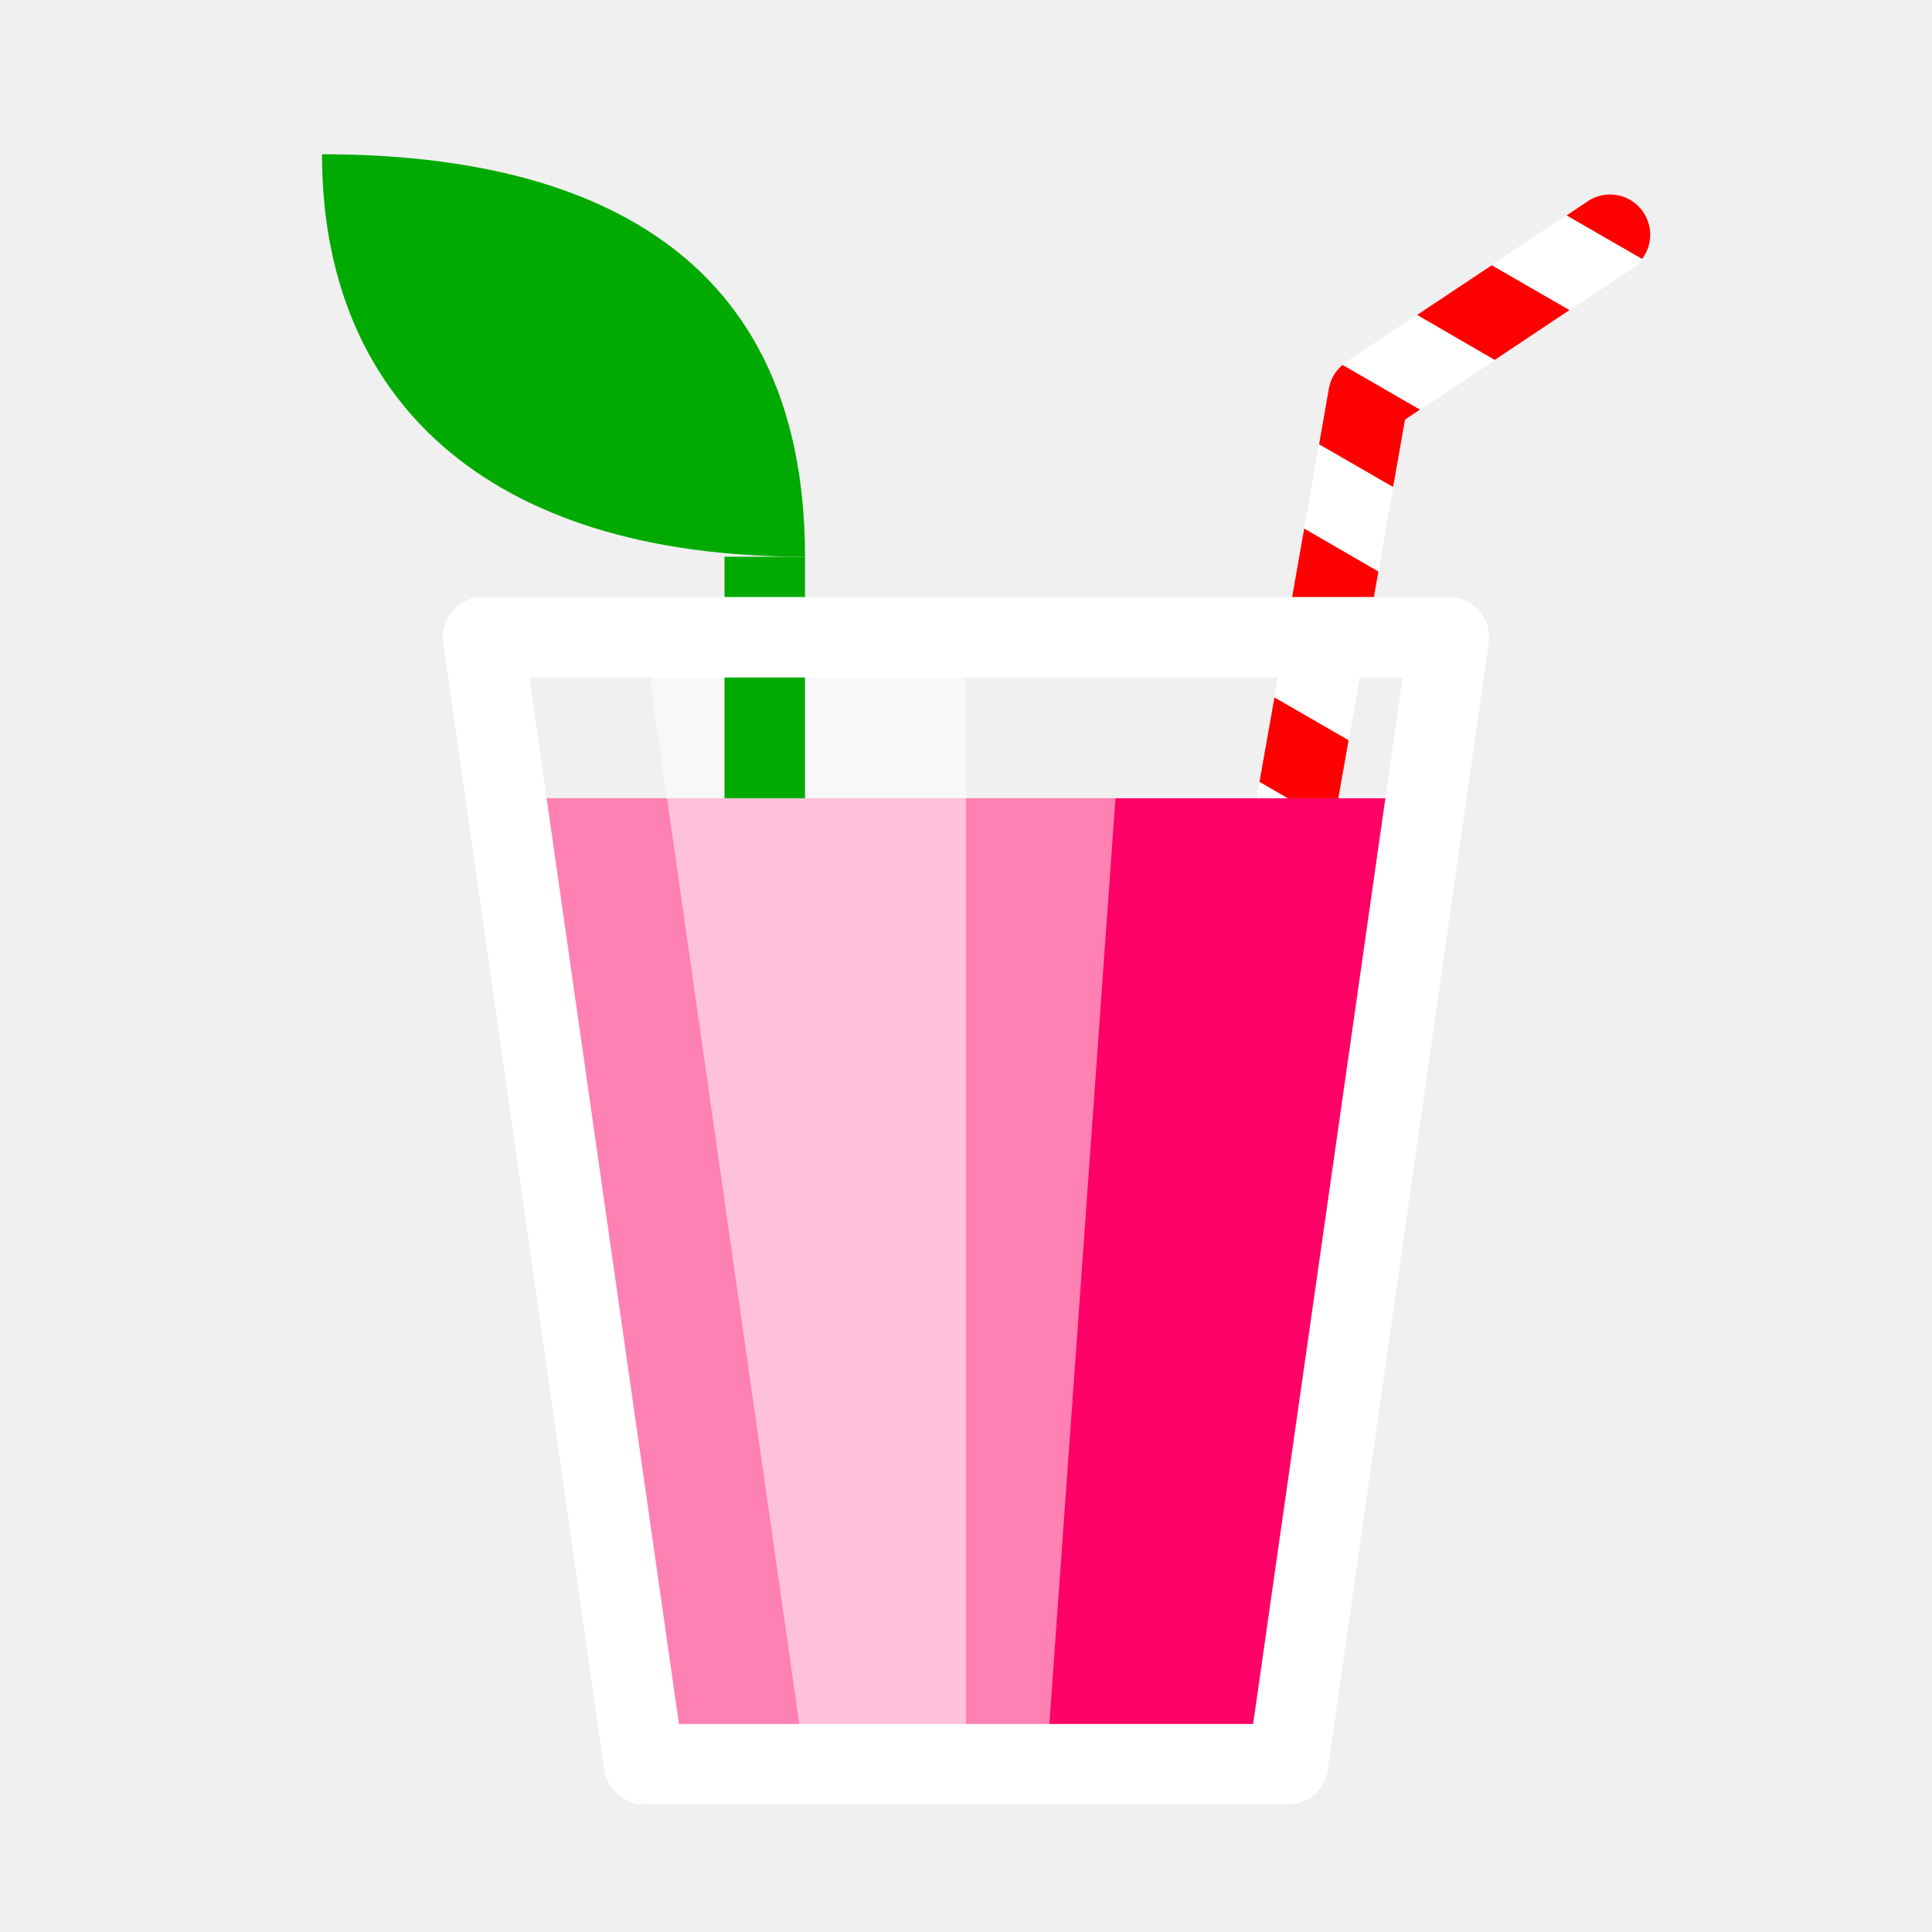
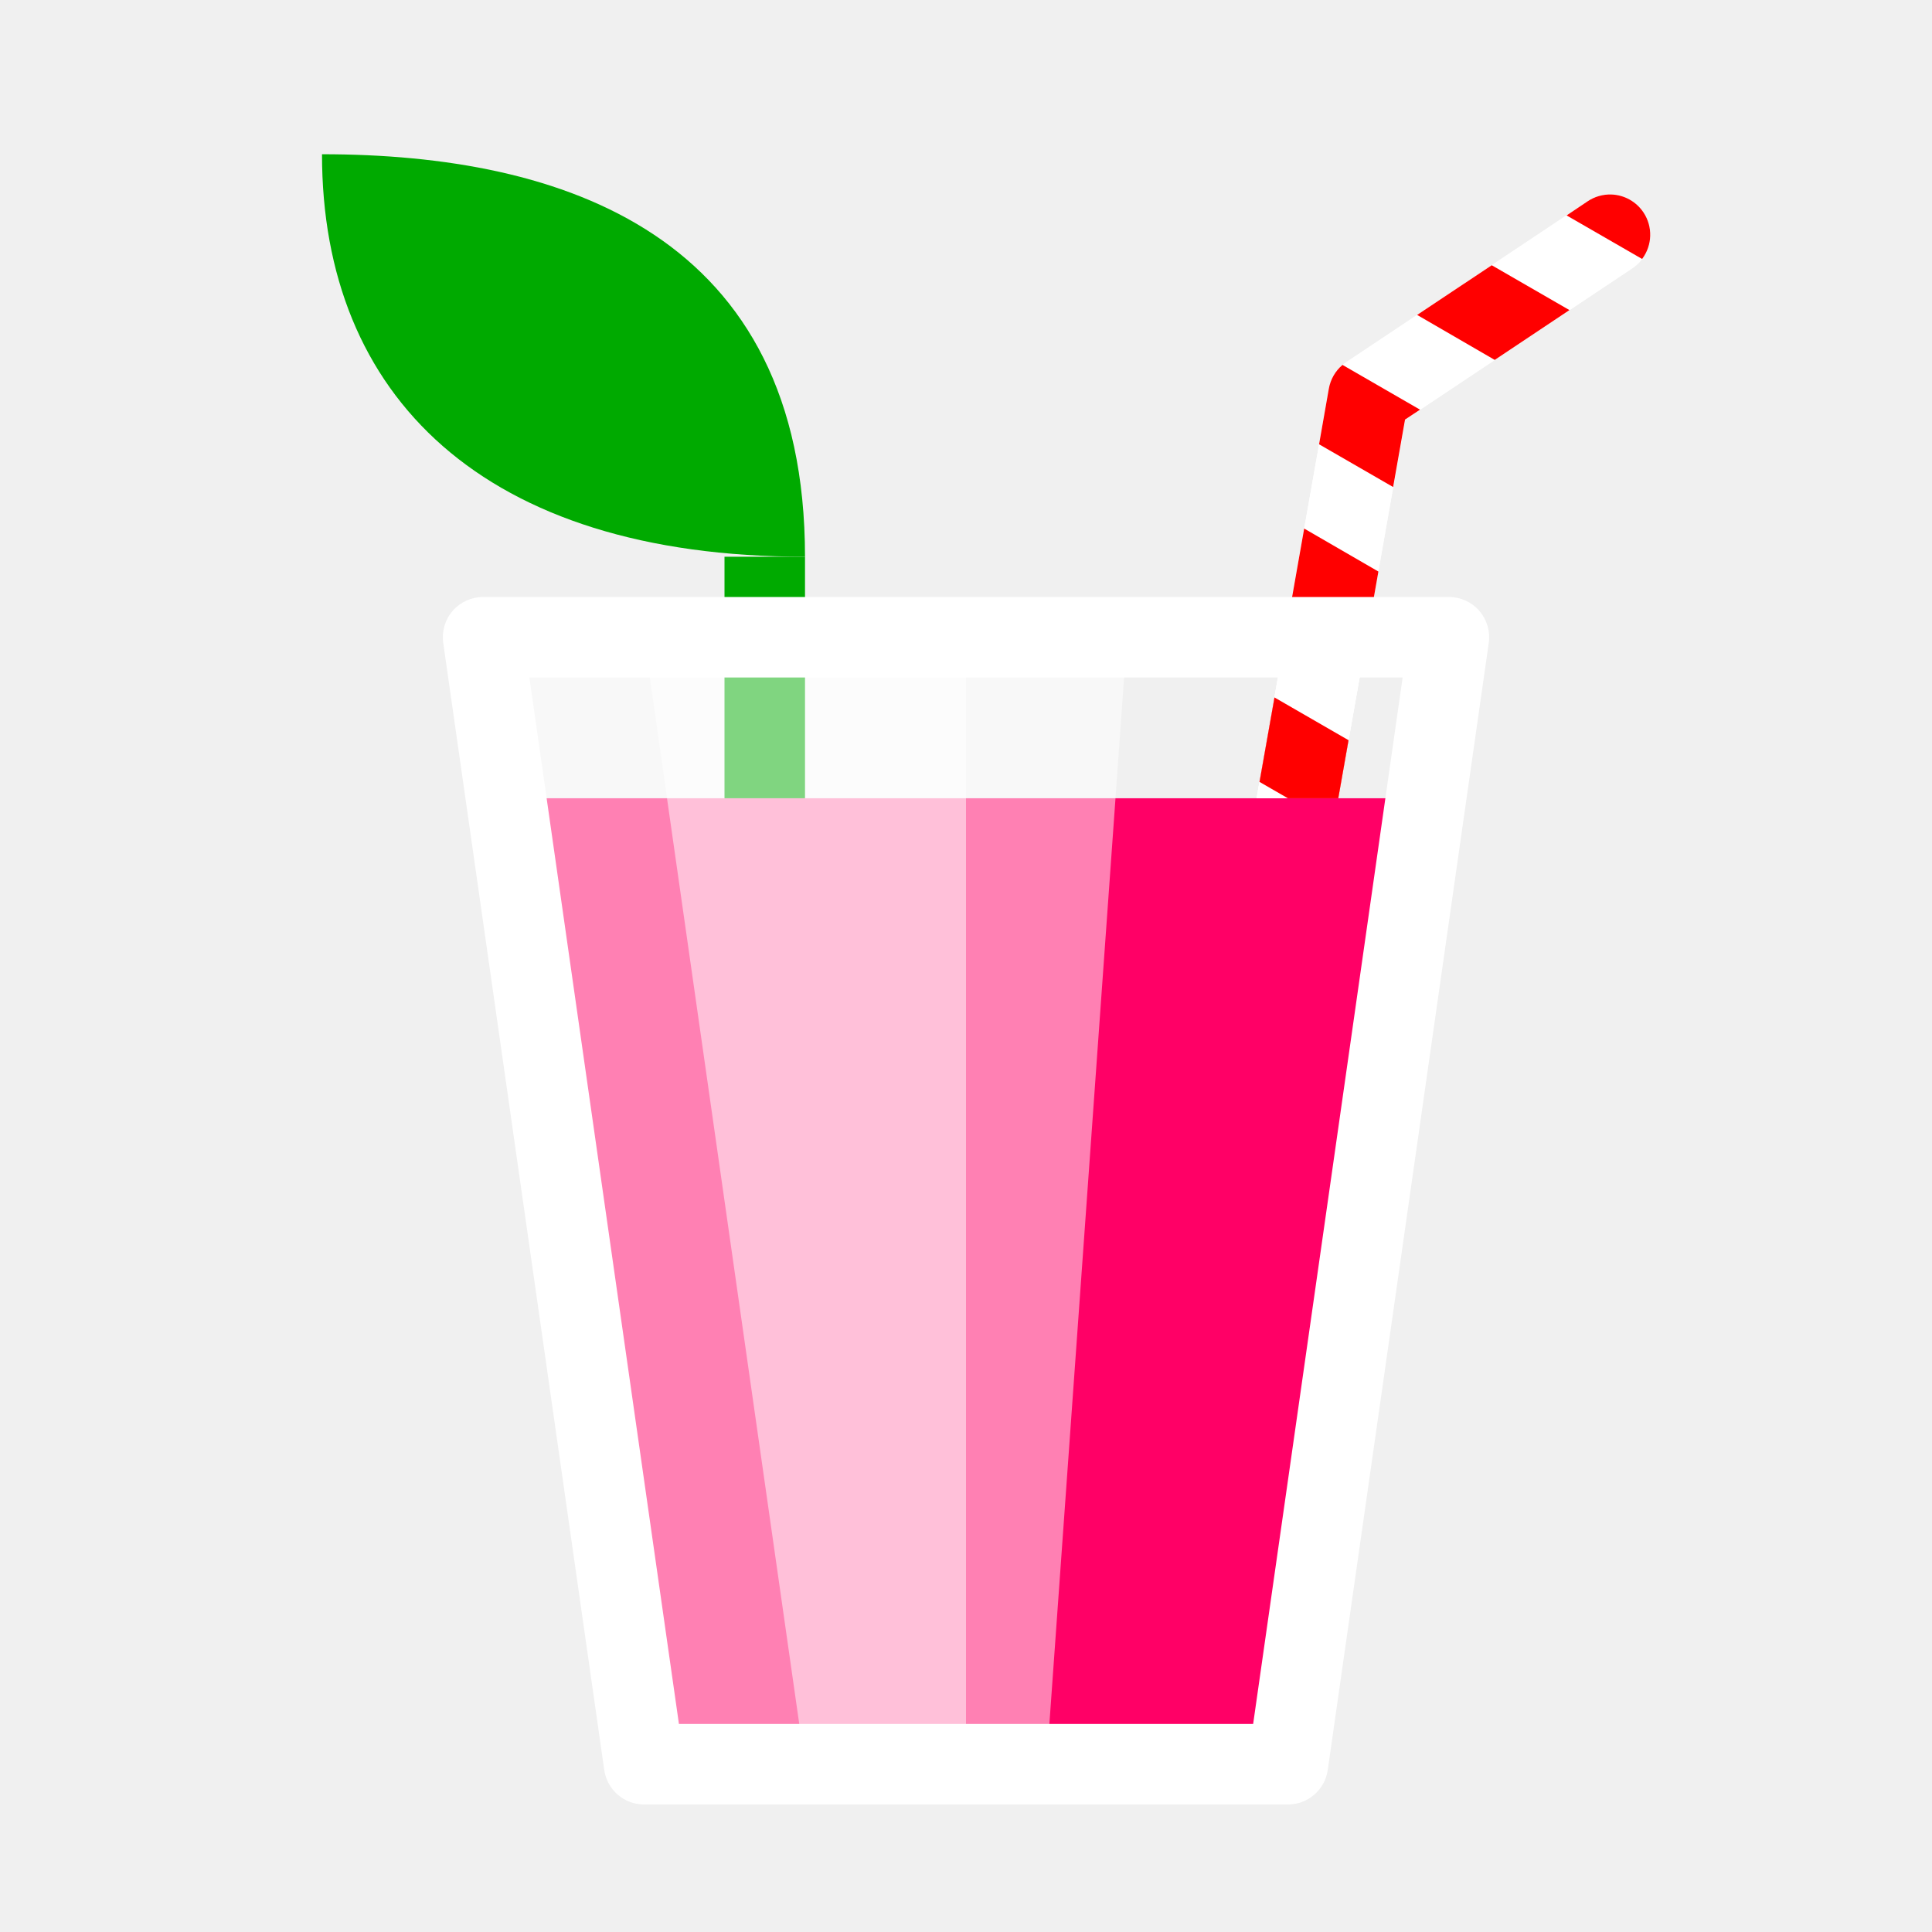
<svg xmlns="http://www.w3.org/2000/svg" width="24" height="24" viewBox="0 0 24 24" version="1.1" id="svg6">
  <defs id="defs10" />
-   <g id="g2765">
-     <path style="fill:none;stroke:#ffffff;stroke-width:1px;stroke-linecap:round;stroke-linejoin:round;stroke-opacity:1" d="m 14,21.916 3,-17 3,-2" id="path2524" />
-     <path style="fill:none;stroke:#ffffff;stroke-width:1px;stroke-linecap:round;stroke-linejoin:round;stroke-opacity:1" d="m 14,21.916 3,-17 3,-2" id="path2461" />
-     <path id="rect2481" style="fill:#ff0000;fill-opacity:1;stroke:none;stroke-width:3.78;stroke-linecap:round;stroke-linejoin:round;stroke-opacity:1" d="m 20.016,2.416 a 0.5,0.5 0 0 0 -0.293,0.084 l -0.262,0.176 0.938,0.541 A 0.5,0.5 0 0 0 20.416,2.639 0.5,0.5 0 0 0 20.016,2.416 Z M 18.531,3.295 17.604,3.912 18.568,4.471 19.496,3.852 Z m -1.854,1.238 a 0.5,0.5 0 0 0 -0.17,0.297 l -0.121,0.689 0.92,0.531 0.148,-0.838 0.186,-0.123 z M 16.201,6.566 16.016,7.615 16.938,8.148 17.123,7.1 Z m -0.369,2.098 -0.186,1.049 0.92,0.531 0.186,-1.049 z m -0.371,2.096 -0.184,1.047 0.92,0.531 0.186,-1.047 z m -0.369,2.096 -0.186,1.047 0.922,0.533 0.184,-1.049 z M 14.721,14.951 14.537,16 l 0.92,0.531 0.186,-1.047 z" />
-     <path id="path2449" style="color:#000000;font-style:normal;font-variant:normal;font-weight:normal;font-stretch:normal;font-size:medium;line-height:normal;font-family:sans-serif;font-variant-ligatures:normal;font-variant-position:normal;font-variant-caps:normal;font-variant-numeric:normal;font-variant-alternates:normal;font-variant-east-asian:normal;font-feature-settings:normal;font-variation-settings:normal;text-indent:0;text-align:start;text-decoration:none;text-decoration-line:none;text-decoration-style:solid;text-decoration-color:#000000;letter-spacing:normal;word-spacing:normal;text-transform:none;writing-mode:lr-tb;direction:ltr;text-orientation:mixed;dominant-baseline:auto;baseline-shift:baseline;text-anchor:start;white-space:normal;shape-padding:0;shape-margin:0;inline-size:0;clip-rule:nonzero;display:inline;overflow:visible;visibility:visible;isolation:auto;mix-blend-mode:normal;color-interpolation:sRGB;color-interpolation-filters:linearRGB;solid-color:#000000;solid-opacity:1;vector-effect:none;fill:#ff0066;fill-opacity:1;fill-rule:nonzero;stroke:none;stroke-width:1px;stroke-linecap:round;stroke-linejoin:round;stroke-miterlimit:4;stroke-dasharray:none;stroke-dashoffset:0;stroke-opacity:1;color-rendering:auto;image-rendering:auto;shape-rendering:auto;text-rendering:auto;enable-background:accumulate;stop-color:#000000" d="M 6.285 9.916 L 8 21.916 L 16 21.916 L 17.715 9.916 L 6.285 9.916 z " />
-     <path style="fill:#ffffff;fill-opacity:0.5;stroke:none;stroke-width:1px;stroke-linecap:butt;stroke-linejoin:miter;stroke-opacity:1" d="m 8,7.916 2,14 h 1 1 v -14 z" id="path2441" />
-     <path id="path2443" style="fill:#ffffff;fill-opacity:0.5;stroke:none;stroke-width:1px;stroke-linecap:butt;stroke-linejoin:miter;stroke-opacity:1" d="M 6.285 9.916 L 8 21.916 L 13 21.916 L 13.857 9.916 L 6.285 9.916 z " />
-     <path id="path2540" style="color:#000000;font-style:normal;font-variant:normal;font-weight:normal;font-stretch:normal;font-size:medium;line-height:normal;font-family:sans-serif;font-variant-ligatures:normal;font-variant-position:normal;font-variant-caps:normal;font-variant-numeric:normal;font-variant-alternates:normal;font-variant-east-asian:normal;font-feature-settings:normal;font-variation-settings:normal;text-indent:0;text-align:start;text-decoration:none;text-decoration-line:none;text-decoration-style:solid;text-decoration-color:#000000;letter-spacing:normal;word-spacing:normal;text-transform:none;writing-mode:lr-tb;direction:ltr;text-orientation:mixed;dominant-baseline:auto;baseline-shift:baseline;text-anchor:start;white-space:normal;shape-padding:0;shape-margin:0;inline-size:0;clip-rule:nonzero;display:inline;overflow:visible;visibility:visible;isolation:auto;mix-blend-mode:normal;color-interpolation:sRGB;color-interpolation-filters:linearRGB;solid-color:#000000;solid-opacity:1;vector-effect:none;fill:#ffffff;fill-opacity:1;fill-rule:nonzero;stroke:none;stroke-linecap:round;stroke-linejoin:round;stroke-miterlimit:4;stroke-dasharray:none;stroke-dashoffset:0;stroke-opacity:1;color-rendering:auto;image-rendering:auto;shape-rendering:auto;text-rendering:auto;enable-background:accumulate;stop-color:#000000" d="M 16.018,7.609 15.609,9.916 H 16.625 l 0.406,-2.307 z" />
-     <g id="g2459" transform="translate(0,-28.08398)">
-       <rect style="fill:#00aa00;stroke-width:1.118" id="rect2435" width="1" height="3" x="9" y="35" />
-       <path style="fill:#00aa00;stroke:none;stroke-width:1px;stroke-linecap:butt;stroke-linejoin:miter;stroke-opacity:1" d="m 4,30 c 3,0 6,1 6,5 -4,0 -6,-2 -6,-5 z" id="path2439" />
-     </g>
-     <path style="color:#000000;font-style:normal;font-variant:normal;font-weight:normal;font-stretch:normal;font-size:medium;line-height:normal;font-family:sans-serif;font-variant-ligatures:normal;font-variant-position:normal;font-variant-caps:normal;font-variant-numeric:normal;font-variant-alternates:normal;font-variant-east-asian:normal;font-feature-settings:normal;font-variation-settings:normal;text-indent:0;text-align:start;text-decoration:none;text-decoration-line:none;text-decoration-style:solid;text-decoration-color:#000000;letter-spacing:normal;word-spacing:normal;text-transform:none;writing-mode:lr-tb;direction:ltr;text-orientation:mixed;dominant-baseline:auto;baseline-shift:baseline;text-anchor:start;white-space:normal;shape-padding:0;shape-margin:0;inline-size:0;clip-rule:nonzero;display:inline;overflow:visible;visibility:visible;isolation:auto;mix-blend-mode:normal;color-interpolation:sRGB;color-interpolation-filters:linearRGB;solid-color:#000000;solid-opacity:1;vector-effect:none;fill:#ffffff;fill-opacity:1;fill-rule:nonzero;stroke:none;stroke-linecap:round;stroke-linejoin:round;stroke-miterlimit:4;stroke-dasharray:none;stroke-dashoffset:0;stroke-opacity:1;color-rendering:auto;image-rendering:auto;shape-rendering:auto;text-rendering:auto;enable-background:accumulate;stop-color:#000000" d="M 6,7.416 A 0.5,0.5 0 0 0 5.506,7.986 l 2,14 A 0.5,0.5 0 0 0 8,22.416 h 8 a 0.5,0.5 0 0 0 0.494,-0.43 l 2,-14 A 0.5,0.5 0 0 0 18,7.416 Z m 0.576,1 H 17.424 l -1.857,13 H 8.434 Z" id="path2451" />
-     <path id="path2532" style="fill:#ff0000;fill-opacity:1;stroke:none;stroke-width:3.78;stroke-linecap:round;stroke-linejoin:round;stroke-opacity:1" d="m 15.832,8.664 -0.186,1.049 0.352,0.203 H 16.625 l 0.127,-0.721 z" />
+   <path style="fill:none;stroke:#ffffff;stroke-width:1px;stroke-linecap:round;stroke-linejoin:round;stroke-opacity:1" d="m 14,21.916 3,-17 3,-2" id="path2524" />
+   <path style="fill:none;stroke:#ffffff;stroke-width:1px;stroke-linecap:round;stroke-linejoin:round;stroke-opacity:1" d="m 14,21.916 3,-17 3,-2" id="path2461" />
+   <path id="rect2481" style="fill:#ff0000;fill-opacity:1;stroke:none;stroke-width:3.78;stroke-linecap:round;stroke-linejoin:round;stroke-opacity:1" d="m 20.016,2.416 a 0.5,0.5 0 0 0 -0.293,0.084 l -0.262,0.176 0.938,0.541 A 0.5,0.5 0 0 0 20.416,2.639 0.5,0.5 0 0 0 20.016,2.416 Z M 18.531,3.295 17.604,3.912 18.568,4.471 19.496,3.852 Z m -1.854,1.238 a 0.5,0.5 0 0 0 -0.17,0.297 l -0.121,0.689 0.92,0.531 0.148,-0.838 0.186,-0.123 z M 16.201,6.566 16.016,7.615 16.938,8.148 17.123,7.1 Z m -0.369,2.098 -0.186,1.049 0.92,0.531 0.186,-1.049 z m -0.371,2.096 -0.184,1.047 0.92,0.531 0.186,-1.047 z m -0.369,2.096 -0.186,1.047 0.922,0.533 0.184,-1.049 z M 14.721,14.951 14.537,16 l 0.92,0.531 0.186,-1.047 z" />
+   <path id="path2449" style="color:#000000;font-style:normal;font-variant:normal;font-weight:normal;font-stretch:normal;font-size:medium;line-height:normal;font-family:sans-serif;font-variant-ligatures:normal;font-variant-position:normal;font-variant-caps:normal;font-variant-numeric:normal;font-variant-alternates:normal;font-variant-east-asian:normal;font-feature-settings:normal;font-variation-settings:normal;text-indent:0;text-align:start;text-decoration:none;text-decoration-line:none;text-decoration-style:solid;text-decoration-color:#000000;letter-spacing:normal;word-spacing:normal;text-transform:none;writing-mode:lr-tb;direction:ltr;text-orientation:mixed;dominant-baseline:auto;baseline-shift:baseline;text-anchor:start;white-space:normal;shape-padding:0;shape-margin:0;inline-size:0;clip-rule:nonzero;display:inline;overflow:visible;visibility:visible;isolation:auto;mix-blend-mode:normal;color-interpolation:sRGB;color-interpolation-filters:linearRGB;solid-color:#000000;solid-opacity:1;vector-effect:none;fill:#ff0066;fill-opacity:1;fill-rule:nonzero;stroke:none;stroke-width:1px;stroke-linecap:round;stroke-linejoin:round;stroke-miterlimit:4;stroke-dasharray:none;stroke-dashoffset:0;stroke-opacity:1;color-rendering:auto;image-rendering:auto;shape-rendering:auto;text-rendering:auto;enable-background:accumulate;stop-color:#000000" d="M 6.285 9.916 L 8 21.916 L 16 21.916 L 17.715 9.916 L 6.285 9.916 z " />
+   <path style="fill:#ffffff;fill-opacity:0.5;stroke:none;stroke-width:1px;stroke-linecap:butt;stroke-linejoin:miter;stroke-opacity:1" d="m 8,7.916 2,14 h 1 1 v -14 z" id="path2441" />
+   <g id="g2459" transform="translate(0,-28.08398)">
+     <rect style="fill:#00aa00;stroke-width:1.118" id="rect2435" width="1" height="3" x="9" y="35" />
+     <path style="fill:#00aa00;stroke:none;stroke-width:1px;stroke-linecap:butt;stroke-linejoin:miter;stroke-opacity:1" d="m 4,30 c 3,0 6,1 6,5 -4,0 -6,-2 -6,-5 z" id="path2439" />
  </g>
+   <path style="fill:#ffffff;fill-opacity:0.5;stroke:none;stroke-width:1px;stroke-linecap:butt;stroke-linejoin:miter;stroke-opacity:1" d="m 14,7.916 -1,14 H 8 l -2,-14 z" id="path2443" />
+   <path id="path2540" style="color:#000000;font-style:normal;font-variant:normal;font-weight:normal;font-stretch:normal;font-size:medium;line-height:normal;font-family:sans-serif;font-variant-ligatures:normal;font-variant-position:normal;font-variant-caps:normal;font-variant-numeric:normal;font-variant-alternates:normal;font-variant-east-asian:normal;font-feature-settings:normal;font-variation-settings:normal;text-indent:0;text-align:start;text-decoration:none;text-decoration-line:none;text-decoration-style:solid;text-decoration-color:#000000;letter-spacing:normal;word-spacing:normal;text-transform:none;writing-mode:lr-tb;direction:ltr;text-orientation:mixed;dominant-baseline:auto;baseline-shift:baseline;text-anchor:start;white-space:normal;shape-padding:0;shape-margin:0;inline-size:0;clip-rule:nonzero;display:inline;overflow:visible;visibility:visible;isolation:auto;mix-blend-mode:normal;color-interpolation:sRGB;color-interpolation-filters:linearRGB;solid-color:#000000;solid-opacity:1;vector-effect:none;fill:#ffffff;fill-opacity:1;fill-rule:nonzero;stroke:none;stroke-linecap:round;stroke-linejoin:round;stroke-miterlimit:4;stroke-dasharray:none;stroke-dashoffset:0;stroke-opacity:1;color-rendering:auto;image-rendering:auto;shape-rendering:auto;text-rendering:auto;enable-background:accumulate;stop-color:#000000" d="M 16.018,7.609 15.609,9.916 H 16.625 l 0.406,-2.307 z" />
+   <path style="color:#000000;font-style:normal;font-variant:normal;font-weight:normal;font-stretch:normal;font-size:medium;line-height:normal;font-family:sans-serif;font-variant-ligatures:normal;font-variant-position:normal;font-variant-caps:normal;font-variant-numeric:normal;font-variant-alternates:normal;font-variant-east-asian:normal;font-feature-settings:normal;font-variation-settings:normal;text-indent:0;text-align:start;text-decoration:none;text-decoration-line:none;text-decoration-style:solid;text-decoration-color:#000000;letter-spacing:normal;word-spacing:normal;text-transform:none;writing-mode:lr-tb;direction:ltr;text-orientation:mixed;dominant-baseline:auto;baseline-shift:baseline;text-anchor:start;white-space:normal;shape-padding:0;shape-margin:0;inline-size:0;clip-rule:nonzero;display:inline;overflow:visible;visibility:visible;isolation:auto;mix-blend-mode:normal;color-interpolation:sRGB;color-interpolation-filters:linearRGB;solid-color:#000000;solid-opacity:1;vector-effect:none;fill:#ffffff;fill-opacity:1;fill-rule:nonzero;stroke:none;stroke-linecap:round;stroke-linejoin:round;stroke-miterlimit:4;stroke-dasharray:none;stroke-dashoffset:0;stroke-opacity:1;color-rendering:auto;image-rendering:auto;shape-rendering:auto;text-rendering:auto;enable-background:accumulate;stop-color:#000000" d="M 6,7.416 A 0.5,0.5 0 0 0 5.506,7.986 l 2,14 A 0.5,0.5 0 0 0 8,22.416 h 8 a 0.5,0.5 0 0 0 0.494,-0.43 l 2,-14 A 0.5,0.5 0 0 0 18,7.416 Z m 0.576,1 H 17.424 l -1.857,13 H 8.434 Z" id="path2451" />
+   <path id="path2532" style="fill:#ff0000;fill-opacity:1;stroke:none;stroke-width:3.78;stroke-linecap:round;stroke-linejoin:round;stroke-opacity:1" d="m 15.832,8.664 -0.186,1.049 0.352,0.203 H 16.625 l 0.127,-0.721 z" />
</svg>
